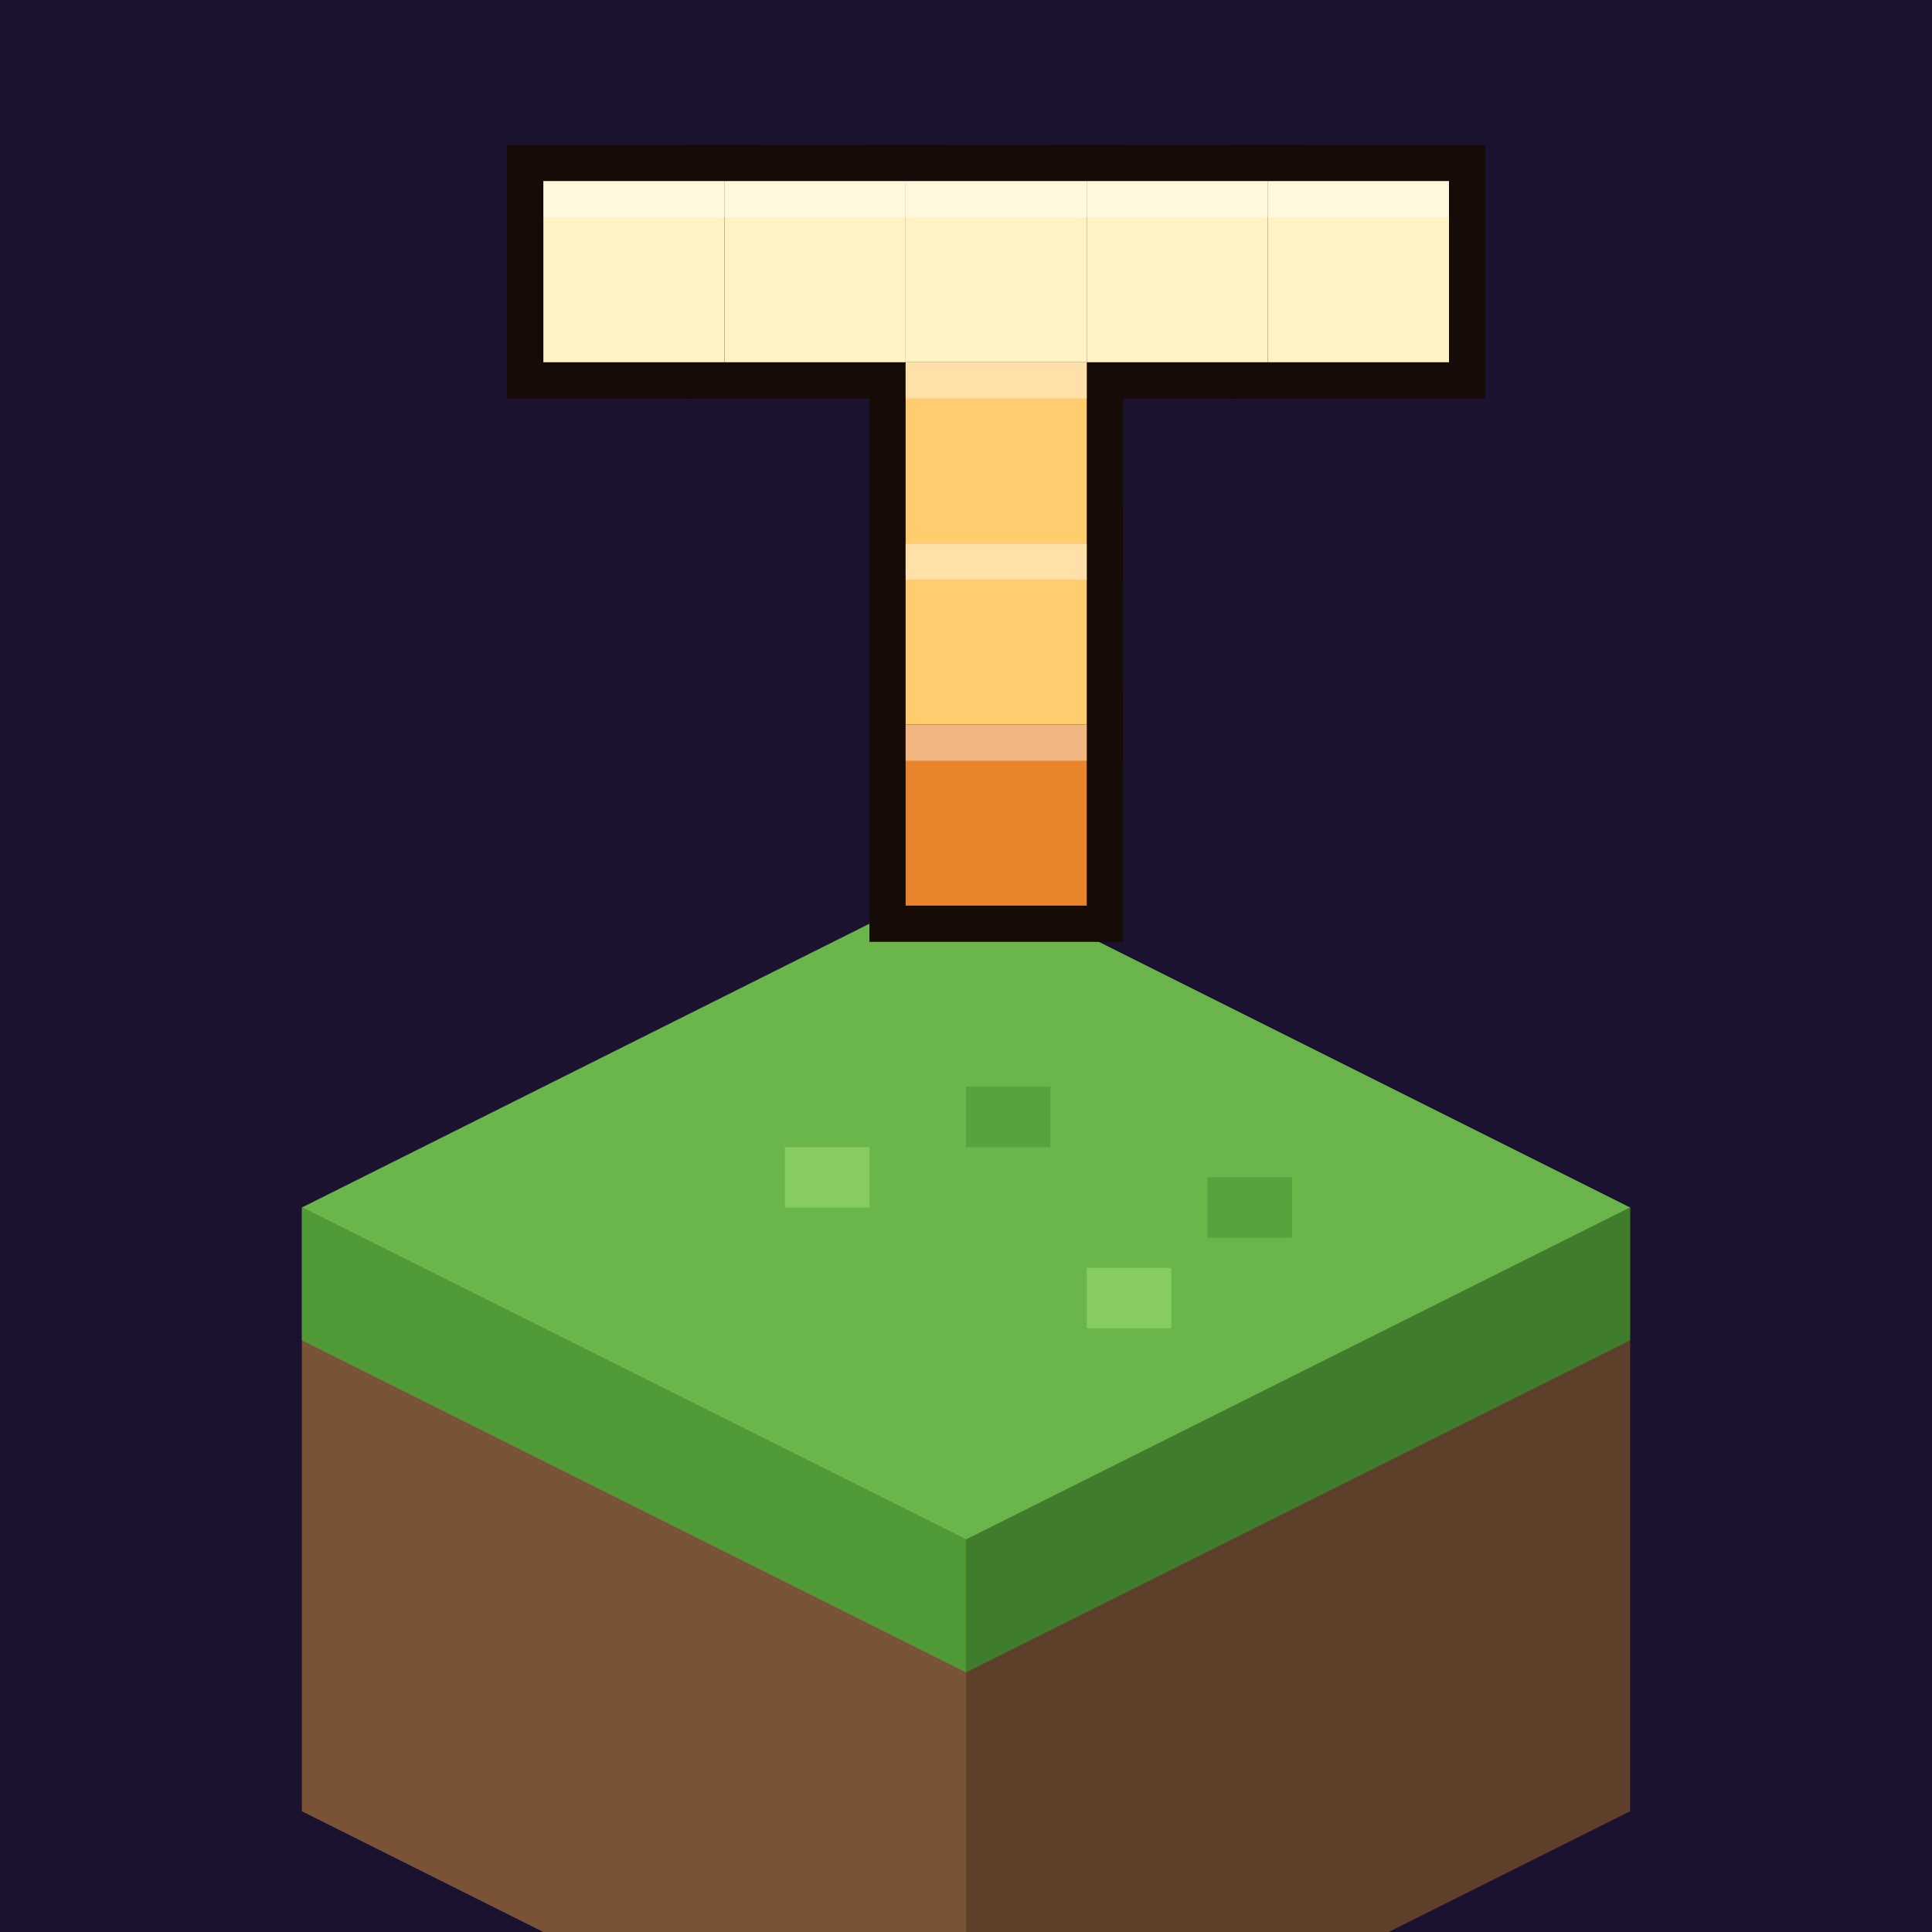
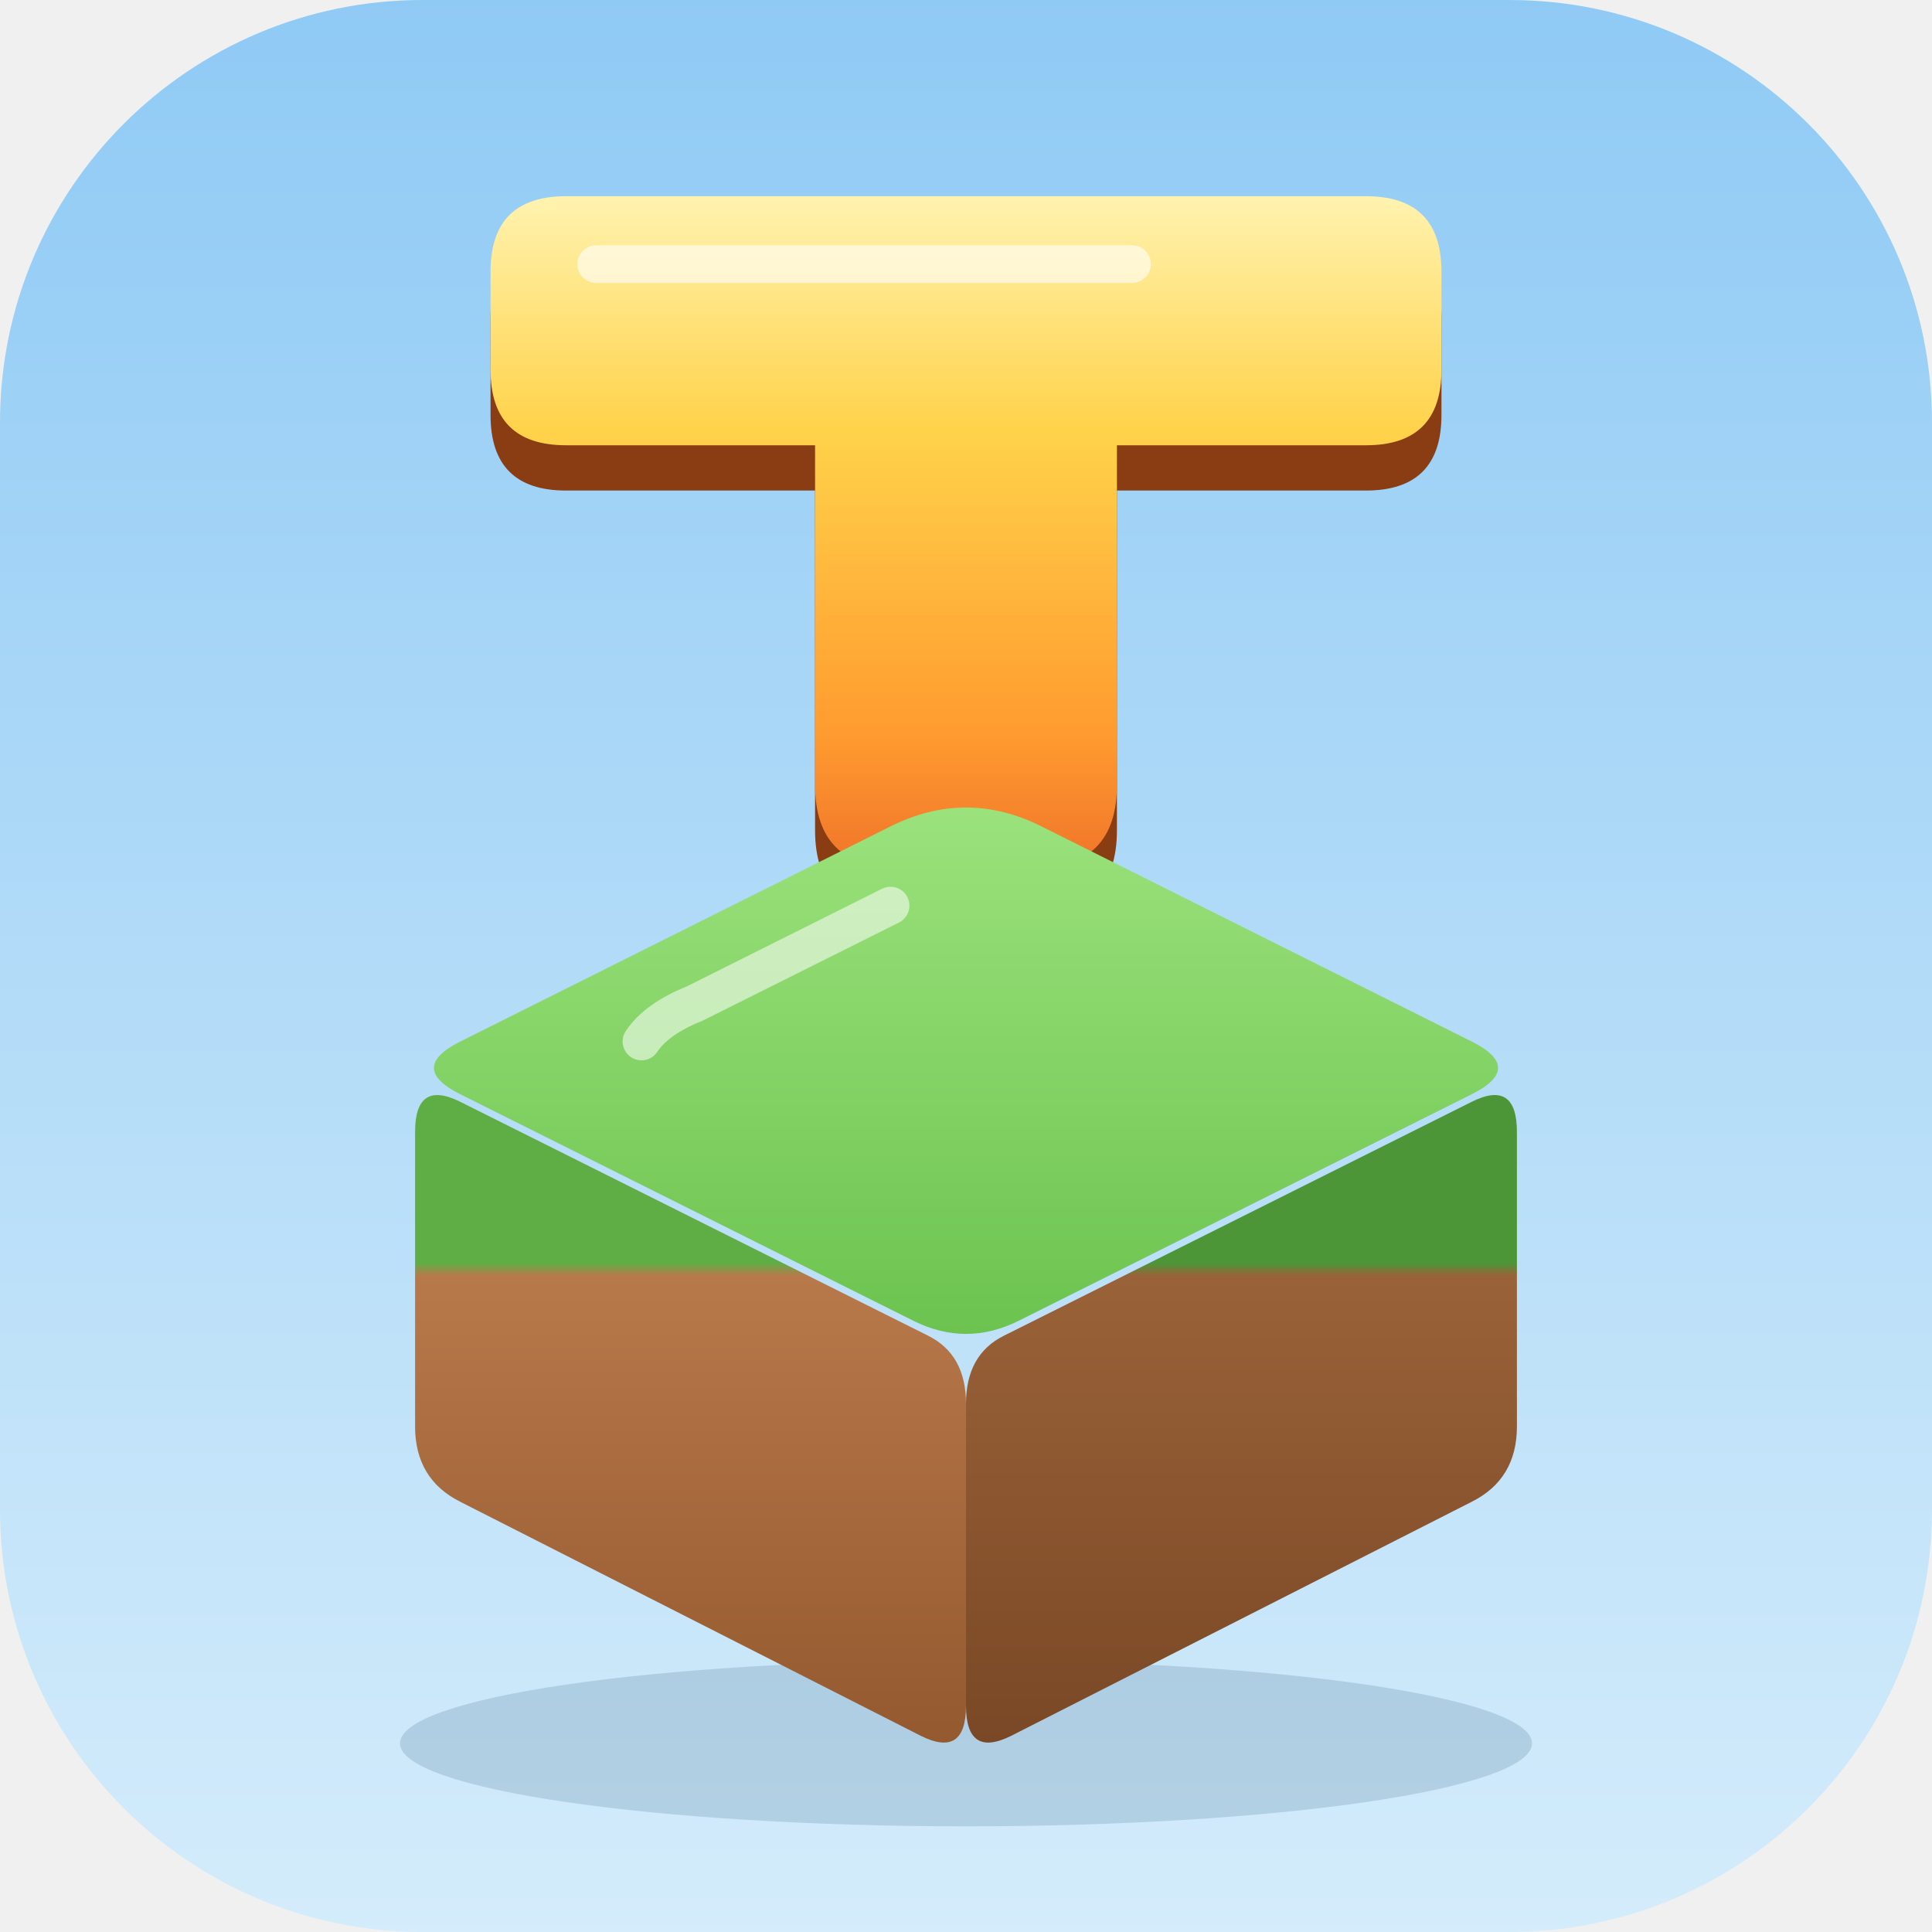
- <svg xmlns="http://www.w3.org/2000/svg" viewBox="0 0 32 32" width="512" height="512">
-   <rect width="32" height="32" fill="#1b1230" />
-   <polygon points="5.0,20 16,25.5 16,35.5 5.0,30.0" fill="#7a5236" />
-   <polygon points="27.0,20 16,25.5 16,35.5 27.0,30.0" fill="#5e3f29" />
-   <polygon points="5.0,20 16,25.5 16,27.7 5.0,22.2" fill="#4f9a37" />
-   <polygon points="27.0,20 16,25.5 16,27.7 27.0,22.2" fill="#3f7d2c" />
-   <polygon points="16,14.5 27.0,20 16,25.5 5.0,20" fill="#6ab64a" />
-   <rect x="13" y="19" width="1.4" height="1" fill="#86cc5e" />
-   <rect x="18" y="21" width="1.4" height="1" fill="#86cc5e" />
-   <rect x="16" y="18" width="1.4" height="1" fill="#58a23e" />
-   <rect x="20" y="19.5" width="1.4" height="1" fill="#58a23e" />
-   <rect x="8.4" y="2.4" width="4.2" height="4.2" fill="#160b06" />
-   <rect x="11.4" y="2.4" width="4.2" height="4.2" fill="#160b06" />
-   <rect x="14.4" y="2.4" width="4.2" height="4.2" fill="#160b06" />
-   <rect x="17.4" y="2.4" width="4.2" height="4.2" fill="#160b06" />
-   <rect x="20.4" y="2.4" width="4.2" height="4.2" fill="#160b06" />
-   <rect x="14.4" y="5.4" width="4.2" height="4.2" fill="#160b06" />
-   <rect x="14.4" y="8.4" width="4.2" height="4.2" fill="#160b06" />
-   <rect x="14.4" y="11.4" width="4.2" height="4.2" fill="#160b06" />
-   <rect x="9" y="3" width="3" height="3" fill="#fff3c4" />
-   <rect x="9" y="3" width="3" height="0.6" fill="#ffffff" opacity="0.4" />
-   <rect x="12" y="3" width="3" height="3" fill="#fff3c4" />
-   <rect x="12" y="3" width="3" height="0.6" fill="#ffffff" opacity="0.4" />
-   <rect x="15" y="3" width="3" height="3" fill="#fff3c4" />
-   <rect x="15" y="3" width="3" height="0.6" fill="#ffffff" opacity="0.4" />
-   <rect x="18" y="3" width="3" height="3" fill="#fff3c4" />
-   <rect x="18" y="3" width="3" height="0.6" fill="#ffffff" opacity="0.4" />
-   <rect x="21" y="3" width="3" height="3" fill="#fff3c4" />
-   <rect x="21" y="3" width="3" height="0.6" fill="#ffffff" opacity="0.4" />
-   <rect x="15" y="6" width="3" height="3" fill="#ffcc6e" />
-   <rect x="15" y="6" width="3" height="0.6" fill="#ffffff" opacity="0.4" />
-   <rect x="15" y="9" width="3" height="3" fill="#ffcc6e" />
-   <rect x="15" y="9" width="3" height="0.6" fill="#ffffff" opacity="0.4" />
-   <rect x="15" y="12" width="3" height="3" fill="#e8842c" />
-   <rect x="15" y="12" width="3" height="0.6" fill="#ffffff" opacity="0.4" />
+ <svg xmlns="http://www.w3.org/2000/svg" viewBox="0 0 512 512" width="512" height="512">
+   <defs>
+     <linearGradient id="ceu" x1="0" y1="0" x2="0" y2="1">
+       <stop offset="0" stop-color="#8fcaf5" />
+       <stop offset="1" stop-color="#d4ecfb" />
+     </linearGradient>
+     <linearGradient id="logo" x1="0" y1="0" x2="0" y2="1">
+       <stop offset="0" stop-color="#fff3b0" />
+       <stop offset="0.35" stop-color="#ffd24a" />
+       <stop offset="0.8" stop-color="#ff9b2f" />
+       <stop offset="1" stop-color="#f0742a" />
+     </linearGradient>
+     <linearGradient id="topo" x1="0" y1="0" x2="0" y2="1">
+       <stop offset="0" stop-color="#9be27c" />
+       <stop offset="1" stop-color="#6cc34f" />
+     </linearGradient>
+     <linearGradient id="esq" x1="0" y1="0" x2="0" y2="1">
+       <stop offset="0" stop-color="#5fae45" />
+       <stop offset="0.26" stop-color="#5fae45" />
+       <stop offset="0.28" stop-color="#b8794a" />
+       <stop offset="1" stop-color="#94592f" />
+     </linearGradient>
+     <linearGradient id="dir" x1="0" y1="0" x2="0" y2="1">
+       <stop offset="0" stop-color="#4c9638" />
+       <stop offset="0.26" stop-color="#4c9638" />
+       <stop offset="0.28" stop-color="#9a6238" />
+       <stop offset="1" stop-color="#7a4826" />
+     </linearGradient>
+   </defs>
+   <rect width="512" height="512" rx="112" fill="url(#ceu)" />
+   <g transform="translate(0 6)">
+     <path d="M150 58 H362 Q382 58 382 78 V104 Q382 124 362 124 H296 V214 Q296 236 274 236 H238 Q216 236 216 214 V124 H150 Q130 124 130 104 V78 Q130 58 150 58 Z" fill="#8a3c13" />
+   </g>
+   <path d="M150 52 H362 Q382 52 382 72 V98 Q382 118 362 118 H296 V208 Q296 230 274 230 H238 Q216 230 216 208 V118 H150 Q130 118 130 98 V72 Q130 52 150 52 Z" fill="url(#logo)" />
+   <path d="M158 70 H300" stroke="#ffffff" stroke-opacity="0.6" stroke-width="10" stroke-linecap="round" />
+   <ellipse cx="256" cy="462" rx="150" ry="22" fill="#2f5a7a" opacity="0.18" />
+   <path d="M110 300 Q110 286 122 292 L246 354 Q256 359 256 372 L256 452 Q256 466 244 460 L122 398 Q110 392 110 378 Z" fill="url(#esq)" />
+   <path d="M402 300 Q402 286 390 292 L266 354 Q256 359 256 372 L256 452 Q256 466 268 460 L390 398 Q402 392 402 378 Z" fill="url(#dir)" />
+   <path d="M256 214 Q266 214 276 219 L390 276 Q404 283 390 290 L270 350 Q256 357 242 350 L122 290 Q108 283 122 276 L236 219 Q246 214 256 214 Z" fill="url(#topo)" />
+   <path d="M170 276 Q174 270 184 266 L236 240" stroke="#ffffff" stroke-opacity="0.55" stroke-width="10" stroke-linecap="round" fill="none" />
</svg>
